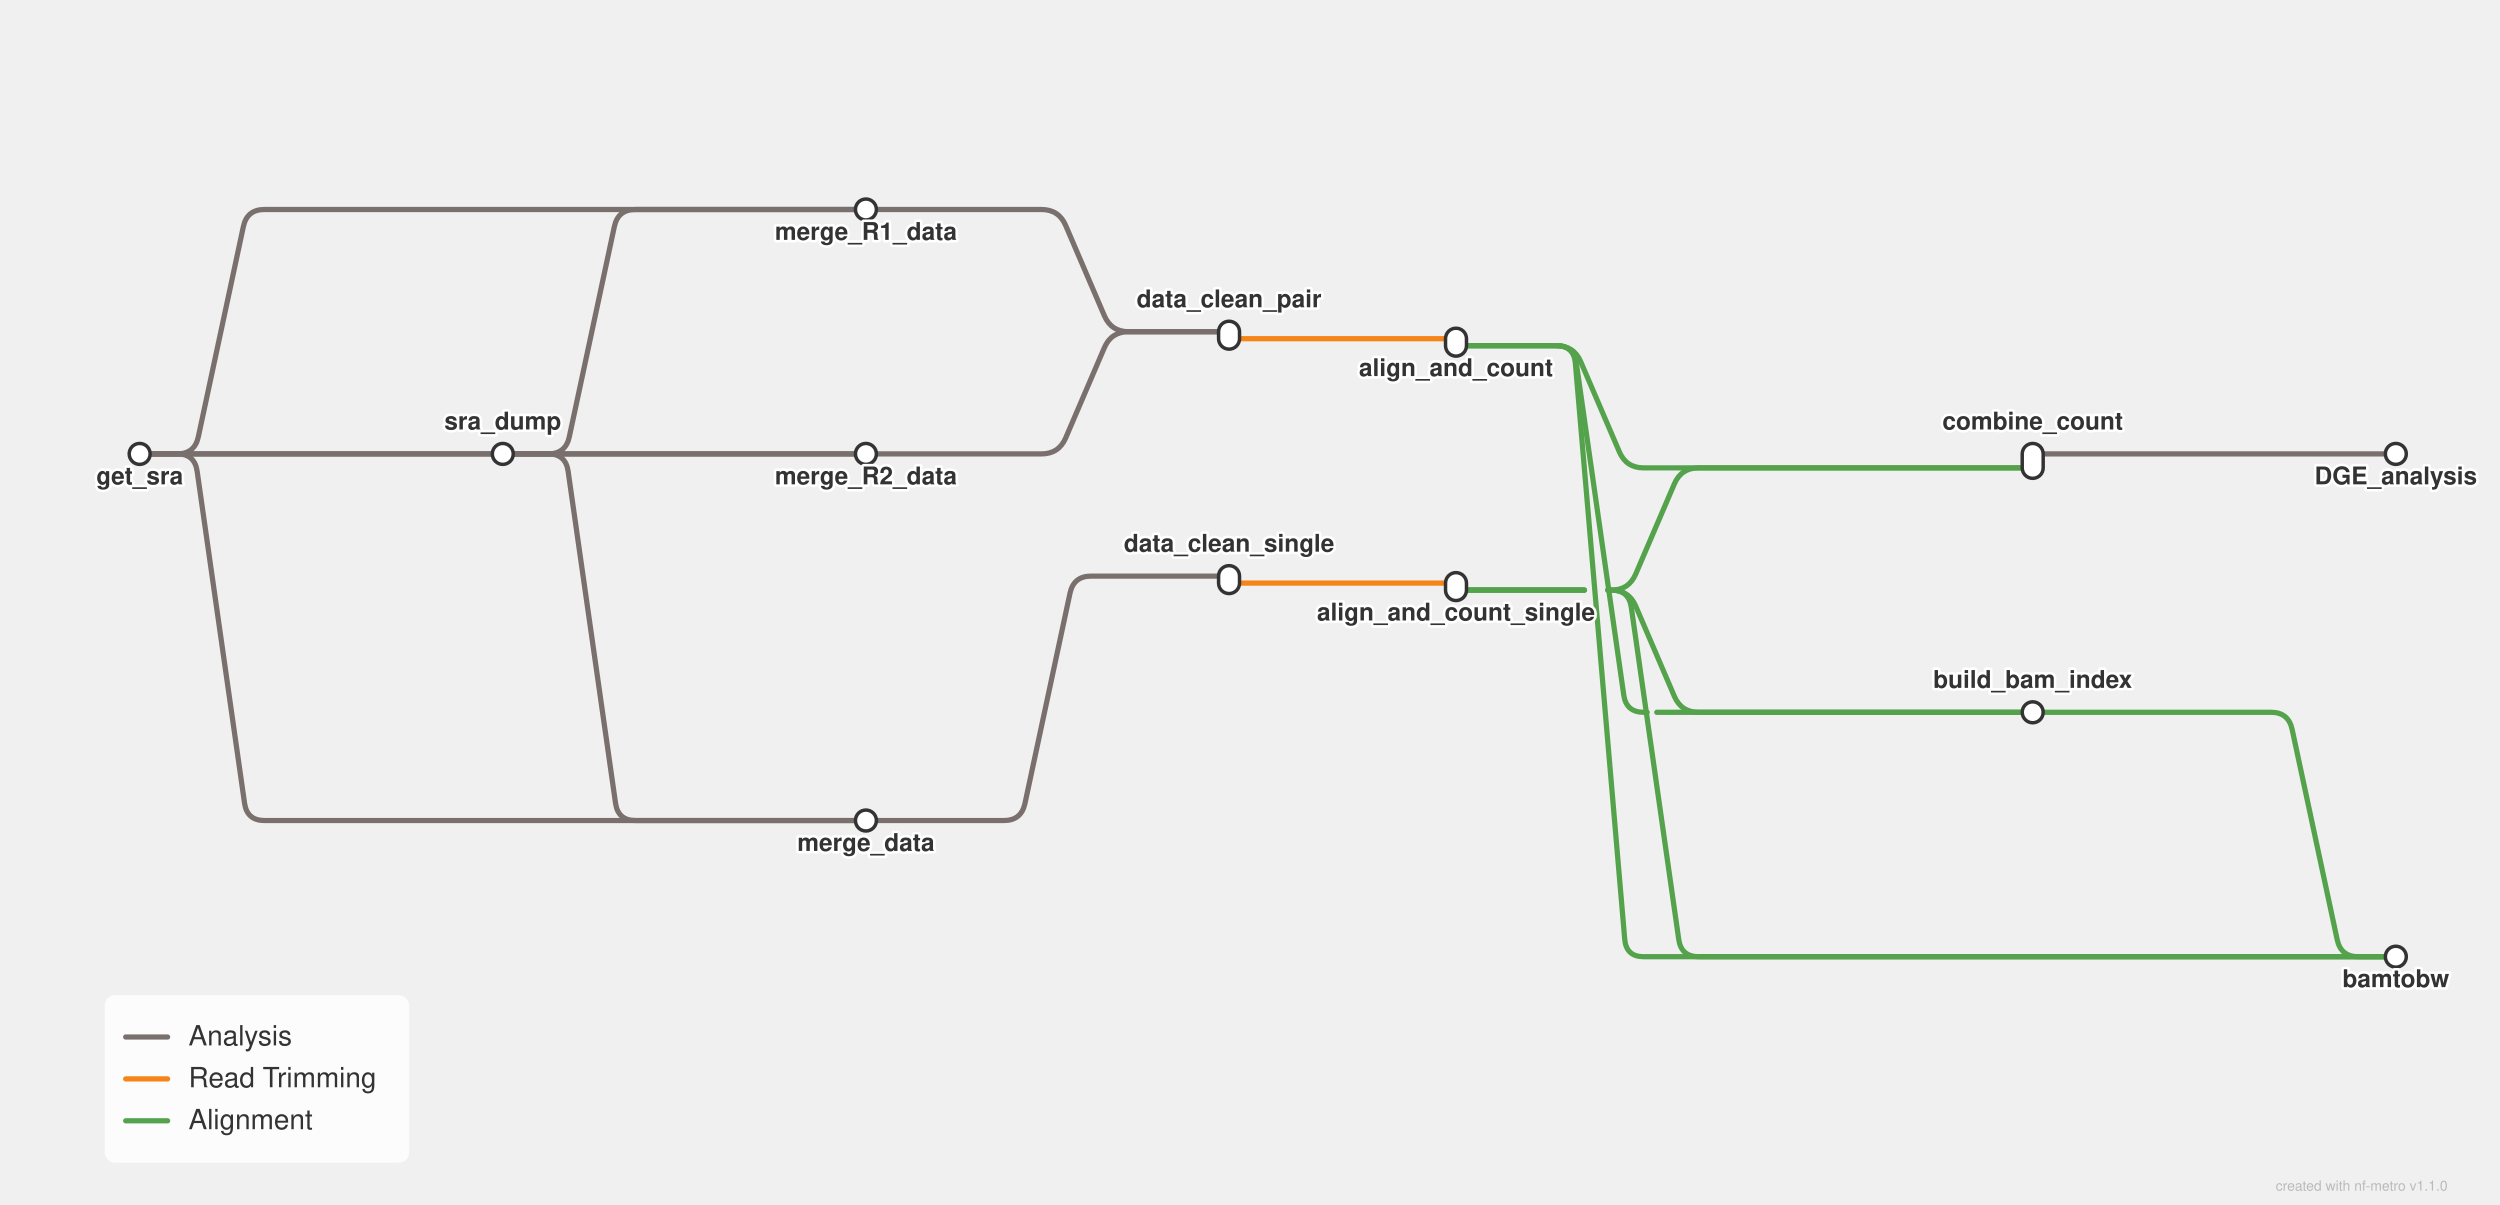
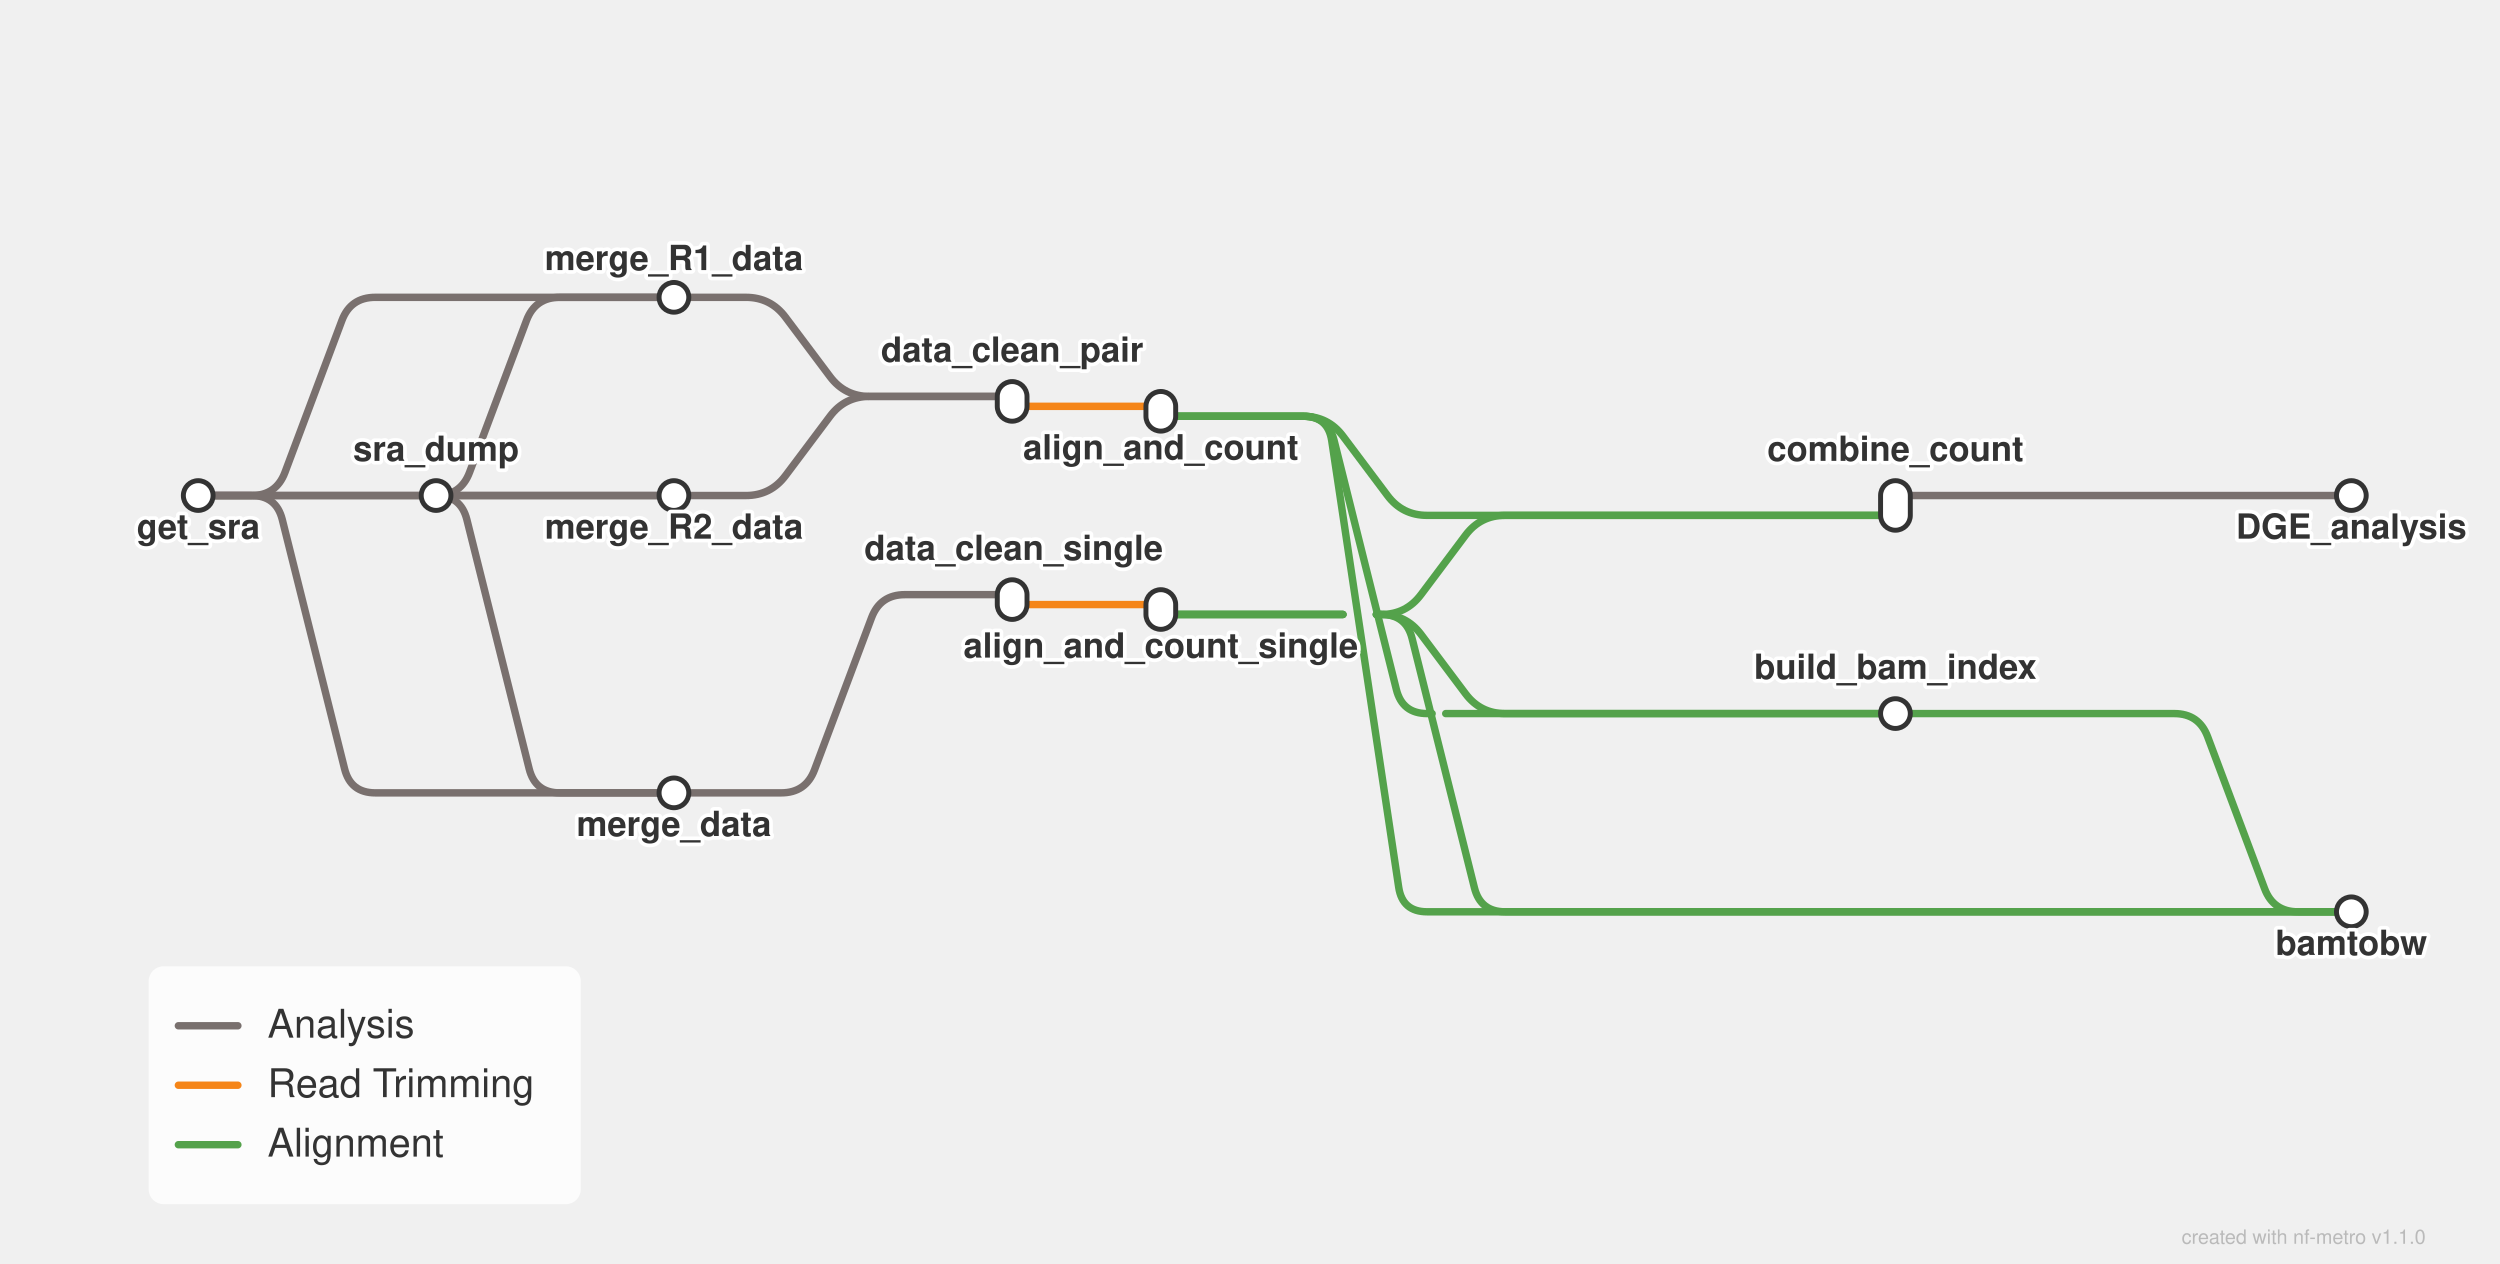
- <svg xmlns="http://www.w3.org/2000/svg" width="1432" height="690" viewBox="0 0 1432 690">
+ <svg xmlns="http://www.w3.org/2000/svg" width="1009" height="510" viewBox="0 0 1009 510">
  <defs>
</defs>
  <style>.nf-metro-title { fill: var(--nfm-map-title-color, #111111); }
.nf-metro-station-label { fill: var(--nfm-map-label-color, #333333); }
.nf-metro-section-box { fill: var(--nfm-map-section-fill, #ededed); stroke: var(--nfm-map-section-stroke, #e6e6e6); }
.nf-metro-section-label { fill: var(--nfm-map-section-label-color, #666666); }
.nf-metro-group-label { fill: var(--nfm-map-section-label-color, #666666); }
.nf-metro-group-underline { stroke: var(--nfm-map-section-label-color, #666666); }
.nf-metro-legend-bg { fill: var(--nfm-map-legend-bg, rgba(255, 255, 255, 0.8)); }
.nf-metro-legend-text { fill: var(--nfm-map-legend-text-color, #333333); }
.nf-metro-marker-stroke { stroke: var(--nfm-map-marker-stroke, #333333); }
.nf-metro-label-halo { fill: var(--nfm-map-bg, #ffffff); stroke: var(--nfm-map-bg, #ffffff); }</style>
  <style>@media (prefers-color-scheme: dark) {
    .nf-metro-section-label { fill: #d0d0d0; }
    .nf-metro-section-num-circle { fill: #777777; }
    .nf-metro-title { fill: #ffffff; }
}
</style>
-   <path d="M834.0,198.0 L891.5,198.0 Q901.5,198.0,902.914,207.899 L930.086,398.101 Q931.5,408.0,941.5,408.0 L943.5,408.0 M949.0,408.0 L1164.333,408.0" stroke="#54A24B" stroke-width="3.0" fill="none" stroke-linecap="round" stroke-linejoin="round" class="metro-line-align" data-line-id="align" />
-   <path d="M834.0,198.0 L891.5,198.0 Q901.5,198.0,902.354,207.963 L930.646,538.037 Q931.5,548.0,941.5,548.0 L1372.333,548.0" stroke="#54A24B" stroke-width="3.0" fill="none" stroke-linecap="round" stroke-linejoin="round" class="metro-line-align" data-line-id="align" />
-   <path d="M834.0,198.0 L891.5,198.0 Q901.5,198.0,905.439,207.191 L927.561,258.809 Q931.5,268.0,941.5,268.0 L1164.333,268.0" stroke="#54A24B" stroke-width="3.0" fill="none" stroke-linecap="round" stroke-linejoin="round" class="metro-line-align" data-line-id="align" />
-   <path d="M834.0,338.0 L907.5,338.0 M921.0,338.0 L923.0,338.0 Q933.0,338.0,936.939,347.191 L959.061,398.809 Q963.0,408.0,973.0,408.0 L1164.333,408.0" stroke="#54A24B" stroke-width="3.0" fill="none" stroke-linecap="round" stroke-linejoin="round" class="metro-line-align" data-line-id="align" />
-   <path d="M834.0,338.0 L907.5,338.0 M921.0,338.0 L923.0,338.0 Q933.0,338.0,934.414,347.899 L961.586,538.101 Q963.0,548.0,973.0,548.0 L1372.333,548.0" stroke="#54A24B" stroke-width="3.0" fill="none" stroke-linecap="round" stroke-linejoin="round" class="metro-line-align" data-line-id="align" />
-   <path d="M834.0,338.0 L907.5,338.0 M921.0,338.0 L923.0,338.0 Q933.0,338.0,936.939,328.809 L959.061,277.191 Q963.0,268.0,973.0,268.0 L1164.333,268.0" stroke="#54A24B" stroke-width="3.0" fill="none" stroke-linecap="round" stroke-linejoin="round" class="metro-line-align" data-line-id="align" />
-   <path d="M1164.333,408.0 L1300.833,408.0 Q1310.833,408.0,1312.929,417.778 L1338.738,538.222 Q1340.833,548.0,1350.833,548.0 L1372.333,548.0" stroke="#54A24B" stroke-width="3.0" fill="none" stroke-linecap="round" stroke-linejoin="round" class="metro-line-align" data-line-id="align" />
-   <path d="M704.0,194.0 L834.0,194.0" stroke="#F58518" stroke-width="3.0" stroke-linecap="round" class="metro-line-trim" data-line-id="trim" />
-   <path d="M704.0,334.0 L834.0,334.0" stroke="#F58518" stroke-width="3.0" stroke-linecap="round" class="metro-line-trim" data-line-id="trim" />
-   <path d="M80.0,260.0 L288.0,260.0" stroke="#79706E" stroke-width="3.0" stroke-linecap="round" class="metro-line-generic" data-line-id="generic" />
-   <path d="M80.0,260.0 L101.5,260.0 Q111.5,260.0,113.595,250.222 L139.405,129.778 Q141.5,120.0,151.5,120.0 L496.0,120.0" stroke="#79706E" stroke-width="3.0" fill="none" stroke-linecap="round" stroke-linejoin="round" class="metro-line-generic" data-line-id="generic" />
-   <path d="M80.0,260.0 L496.0,260.0" stroke="#79706E" stroke-width="3.0" stroke-linecap="round" class="metro-line-generic" data-line-id="generic" />
-   <path d="M80.0,260.0 L101.5,260.0 Q111.5,260.0,112.914,269.899 L140.086,460.101 Q141.5,470.0,151.5,470.0 L496.0,470.0" stroke="#79706E" stroke-width="3.0" fill="none" stroke-linecap="round" stroke-linejoin="round" class="metro-line-generic" data-line-id="generic" />
-   <path d="M288.0,260.0 L314.0,260.0 Q324.0,260.0,326.095,250.222 L351.905,129.778 Q354.0,120.0,364.0,120.0 L496.0,120.0" stroke="#79706E" stroke-width="3.0" fill="none" stroke-linecap="round" stroke-linejoin="round" class="metro-line-generic" data-line-id="generic" />
-   <path d="M288.0,260.0 L496.0,260.0" stroke="#79706E" stroke-width="3.0" stroke-linecap="round" class="metro-line-generic" data-line-id="generic" />
-   <path d="M288.0,260.0 L314.0,260.0 Q324.0,260.0,325.414,269.899 L352.586,460.101 Q354.0,470.0,364.0,470.0 L496.0,470.0" stroke="#79706E" stroke-width="3.0" fill="none" stroke-linecap="round" stroke-linejoin="round" class="metro-line-generic" data-line-id="generic" />
-   <path d="M496.0,120.0 L596.5,120.0 Q606.5,120.0,610.439,129.191 L632.561,180.809 Q636.5,190.0,646.5,190.0 L704.0,190.0" stroke="#79706E" stroke-width="3.0" fill="none" stroke-linecap="round" stroke-linejoin="round" class="metro-line-generic" data-line-id="generic" />
-   <path d="M496.0,260.0 L596.5,260.0 Q606.5,260.0,610.439,250.809 L632.561,199.191 Q636.5,190.0,646.5,190.0 L704.0,190.0" stroke="#79706E" stroke-width="3.0" fill="none" stroke-linecap="round" stroke-linejoin="round" class="metro-line-generic" data-line-id="generic" />
-   <path d="M496.0,470.0 L575.0,470.0 Q585.0,470.0,587.095,460.222 L612.905,339.778 Q615.0,330.0,625.0,330.0 L704.0,330.0" stroke="#79706E" stroke-width="3.0" fill="none" stroke-linecap="round" stroke-linejoin="round" class="metro-line-generic" data-line-id="generic" />
-   <path d="M1164.333,260.0 L1372.333,260.0" stroke="#79706E" stroke-width="3.0" stroke-linecap="round" class="metro-line-generic" data-line-id="generic" />
-   <g class="nf-metro-station-group" data-node-id="n0" data-node-cx="80.0" data-node-cy="260.0" data-node-r="6.0" data-node-groups="generic" data-node-w="12.0" data-node-h="12.0" data-node-rx="6.0">
-     <rect x="74.0" y="254.0" width="12.0" height="12.0" rx="6.0" ry="6.0" fill="#ffffff" stroke="#333333" stroke-width="2.0" class="nf-metro-station" data-station-id="n0" data-station-lines="generic" data-station-label="get_sra" />
+   <path d="M468.5,168.0 L526.0,168.0 Q536.0,168.0,538.425,177.701 L563.575,278.299 Q566.0,288.0,576.0,288.0 L578.0,288.0 M583.5,288.0 L765.0,288.0" stroke="#54A24B" stroke-width="3.0" fill="none" stroke-linecap="round" stroke-linejoin="round" class="metro-line-align" data-line-id="align" />
+   <path d="M468.5,168.0 L526.0,168.0 Q536.0,168.0,537.483,177.889 L564.517,358.111 Q566.0,368.0,576.0,368.0 L949.0,368.0" stroke="#54A24B" stroke-width="3.0" fill="none" stroke-linecap="round" stroke-linejoin="round" class="metro-line-align" data-line-id="align" />
+   <path d="M468.5,168.0 L526.0,168.0 Q536.0,168.0,542.0,176.0 L560.0,200.0 Q566.0,208.0,576.0,208.0 L765.0,208.0" stroke="#54A24B" stroke-width="3.0" fill="none" stroke-linecap="round" stroke-linejoin="round" class="metro-line-align" data-line-id="align" />
+   <path d="M468.5,248.0 L542.0,248.0 M555.5,248.0 L557.5,248.0 Q567.5,248.0,573.5,256.0 L591.5,280.0 Q597.5,288.0,607.5,288.0 L765.0,288.0" stroke="#54A24B" stroke-width="3.0" fill="none" stroke-linecap="round" stroke-linejoin="round" class="metro-line-align" data-line-id="align" />
+   <path d="M468.5,248.0 L542.0,248.0 M555.5,248.0 L557.5,248.0 Q567.5,248.0,569.925,257.701 L595.075,358.299 Q597.5,368.0,607.5,368.0 L949.0,368.0" stroke="#54A24B" stroke-width="3.0" fill="none" stroke-linecap="round" stroke-linejoin="round" class="metro-line-align" data-line-id="align" />
+   <path d="M468.5,248.0 L542.0,248.0 M555.5,248.0 L557.5,248.0 Q567.5,248.0,573.5,240.0 L591.5,216.0 Q597.5,208.0,607.5,208.0 L765.0,208.0" stroke="#54A24B" stroke-width="3.0" fill="none" stroke-linecap="round" stroke-linejoin="round" class="metro-line-align" data-line-id="align" />
+   <path d="M765.0,288.0 L877.5,288.0 Q887.5,288.0,891.011,297.363 L913.989,358.637 Q917.5,368.0,927.5,368.0 L949.0,368.0" stroke="#54A24B" stroke-width="3.0" fill="none" stroke-linecap="round" stroke-linejoin="round" class="metro-line-align" data-line-id="align" />
+   <path d="M408.5,164.0 L468.5,164.0" stroke="#F58518" stroke-width="3.0" stroke-linecap="round" class="metro-line-trim" data-line-id="trim" />
+   <path d="M408.5,244.0 L468.5,244.0" stroke="#F58518" stroke-width="3.0" stroke-linecap="round" class="metro-line-trim" data-line-id="trim" />
+   <path d="M80.0,200.0 L176.0,200.0" stroke="#79706E" stroke-width="3.0" stroke-linecap="round" class="metro-line-generic" data-line-id="generic" />
+   <path d="M80.0,200.0 L101.5,200.0 Q111.5,200.0,115.011,190.637 L137.989,129.363 Q141.5,120.0,151.5,120.0 L272.0,120.0" stroke="#79706E" stroke-width="3.0" fill="none" stroke-linecap="round" stroke-linejoin="round" class="metro-line-generic" data-line-id="generic" />
+   <path d="M80.0,200.0 L272.0,200.0" stroke="#79706E" stroke-width="3.0" stroke-linecap="round" class="metro-line-generic" data-line-id="generic" />
+   <path d="M80.0,200.0 L101.5,200.0 Q111.5,200.0,113.925,209.701 L139.075,310.299 Q141.5,320.0,151.5,320.0 L272.0,320.0" stroke="#79706E" stroke-width="3.0" fill="none" stroke-linecap="round" stroke-linejoin="round" class="metro-line-generic" data-line-id="generic" />
+   <path d="M176.0,200.0 L176.0,200.0 Q186.0,200.0,189.511,190.637 L212.489,129.363 Q216.0,120.0,226.0,120.0 L272.0,120.0" stroke="#79706E" stroke-width="3.0" fill="none" stroke-linecap="round" stroke-linejoin="round" class="metro-line-generic" data-line-id="generic" />
+   <path d="M176.0,200.0 L272.0,200.0" stroke="#79706E" stroke-width="3.0" stroke-linecap="round" class="metro-line-generic" data-line-id="generic" />
+   <path d="M176.0,200.0 L176.0,200.0 Q186.0,200.0,188.425,209.701 L213.575,310.299 Q216.0,320.0,226.0,320.0 L272.0,320.0" stroke="#79706E" stroke-width="3.0" fill="none" stroke-linecap="round" stroke-linejoin="round" class="metro-line-generic" data-line-id="generic" />
+   <path d="M272.0,120.0 L301.0,120.0 Q311.0,120.0,317.0,128.0 L335.0,152.0 Q341.0,160.0,351.0,160.0 L408.5,160.0" stroke="#79706E" stroke-width="3.0" fill="none" stroke-linecap="round" stroke-linejoin="round" class="metro-line-generic" data-line-id="generic" />
+   <path d="M272.0,200.0 L301.0,200.0 Q311.0,200.0,317.0,192.0 L335.0,168.0 Q341.0,160.0,351.0,160.0 L408.5,160.0" stroke="#79706E" stroke-width="3.0" fill="none" stroke-linecap="round" stroke-linejoin="round" class="metro-line-generic" data-line-id="generic" />
+   <path d="M272.0,320.0 L315.25,320.0 Q325.25,320.0,328.761,310.637 L351.739,249.363 Q355.25,240.0,365.25,240.0 L408.5,240.0" stroke="#79706E" stroke-width="3.0" fill="none" stroke-linecap="round" stroke-linejoin="round" class="metro-line-generic" data-line-id="generic" />
+   <path d="M765.0,200.0 L949.0,200.0" stroke="#79706E" stroke-width="3.0" stroke-linecap="round" class="metro-line-generic" data-line-id="generic" />
+   <g class="nf-metro-station-group" data-node-id="n0" data-node-cx="80.0" data-node-cy="200.0" data-node-r="6.0" data-node-groups="generic" data-node-w="12.0" data-node-h="12.0" data-node-rx="6.0">
+     <rect x="74.0" y="194.0" width="12.0" height="12.0" rx="6.0" ry="6.0" fill="#ffffff" stroke="#333333" stroke-width="2.0" class="nf-metro-station" data-station-id="n0" data-station-lines="generic" data-station-label="get_sra" />
  </g>
-   <g class="nf-metro-station-group" data-node-id="n1" data-node-cx="288.0" data-node-cy="260.0" data-node-r="6.0" data-node-groups="generic" data-node-w="12.0" data-node-h="12.0" data-node-rx="6.0">
-     <rect x="282.0" y="254.0" width="12.0" height="12.0" rx="6.0" ry="6.0" fill="#ffffff" stroke="#333333" stroke-width="2.0" class="nf-metro-station" data-station-id="n1" data-station-lines="generic" data-station-label="sra_dump" />
+   <g class="nf-metro-station-group" data-node-id="n1" data-node-cx="176.0" data-node-cy="200.0" data-node-r="6.0" data-node-groups="generic" data-node-w="12.0" data-node-h="12.0" data-node-rx="6.0">
+     <rect x="170.0" y="194.0" width="12.0" height="12.0" rx="6.0" ry="6.0" fill="#ffffff" stroke="#333333" stroke-width="2.0" class="nf-metro-station" data-station-id="n1" data-station-lines="generic" data-station-label="sra_dump" />
  </g>
-   <g class="nf-metro-station-group" data-node-id="n2" data-node-cx="496.0" data-node-cy="120.0" data-node-r="6.0" data-node-groups="generic" data-node-w="12.0" data-node-h="12.0" data-node-rx="6.0">
-     <rect x="490.0" y="114.0" width="12.0" height="12.0" rx="6.0" ry="6.0" fill="#ffffff" stroke="#333333" stroke-width="2.0" class="nf-metro-station" data-station-id="n2" data-station-lines="generic" data-station-label="merge_R1_data" />
+   <g class="nf-metro-station-group" data-node-id="n2" data-node-cx="272.0" data-node-cy="120.0" data-node-r="6.0" data-node-groups="generic" data-node-w="12.0" data-node-h="12.0" data-node-rx="6.0">
+     <rect x="266.0" y="114.0" width="12.0" height="12.0" rx="6.0" ry="6.0" fill="#ffffff" stroke="#333333" stroke-width="2.0" class="nf-metro-station" data-station-id="n2" data-station-lines="generic" data-station-label="merge_R1_data" />
  </g>
-   <g class="nf-metro-station-group" data-node-id="n3" data-node-cx="496.0" data-node-cy="260.0" data-node-r="6.0" data-node-groups="generic" data-node-w="12.0" data-node-h="12.0" data-node-rx="6.0">
-     <rect x="490.0" y="254.0" width="12.0" height="12.0" rx="6.0" ry="6.0" fill="#ffffff" stroke="#333333" stroke-width="2.0" class="nf-metro-station" data-station-id="n3" data-station-lines="generic" data-station-label="merge_R2_data" />
+   <g class="nf-metro-station-group" data-node-id="n3" data-node-cx="272.0" data-node-cy="200.0" data-node-r="6.0" data-node-groups="generic" data-node-w="12.0" data-node-h="12.0" data-node-rx="6.0">
+     <rect x="266.0" y="194.0" width="12.0" height="12.0" rx="6.0" ry="6.0" fill="#ffffff" stroke="#333333" stroke-width="2.0" class="nf-metro-station" data-station-id="n3" data-station-lines="generic" data-station-label="merge_R2_data" />
  </g>
-   <g class="nf-metro-station-group" data-node-id="n4" data-node-cx="496.0" data-node-cy="470.0" data-node-r="6.0" data-node-groups="generic" data-node-w="12.0" data-node-h="12.0" data-node-rx="6.0">
-     <rect x="490.0" y="464.0" width="12.0" height="12.0" rx="6.0" ry="6.0" fill="#ffffff" stroke="#333333" stroke-width="2.0" class="nf-metro-station" data-station-id="n4" data-station-lines="generic" data-station-label="merge_data" />
+   <g class="nf-metro-station-group" data-node-id="n4" data-node-cx="272.0" data-node-cy="320.0" data-node-r="6.0" data-node-groups="generic" data-node-w="12.0" data-node-h="12.0" data-node-rx="6.0">
+     <rect x="266.0" y="314.0" width="12.0" height="12.0" rx="6.0" ry="6.0" fill="#ffffff" stroke="#333333" stroke-width="2.0" class="nf-metro-station" data-station-id="n4" data-station-lines="generic" data-station-label="merge_data" />
  </g>
-   <g class="nf-metro-station-group" data-node-id="n5" data-node-cx="704.0" data-node-cy="192.0" data-node-r="6.0" data-node-groups="generic,trim" data-node-w="12.0" data-node-h="16.0" data-node-rx="6.0">
-     <rect x="698.0" y="184.0" width="12.0" height="16.0" rx="6.0" ry="6.0" fill="#ffffff" stroke="#333333" stroke-width="2.0" class="nf-metro-station" data-station-id="n5" data-station-lines="generic,trim" data-station-label="data_clean_pair" />
+   <g class="nf-metro-station-group" data-node-id="n5" data-node-cx="408.5" data-node-cy="162.0" data-node-r="6.0" data-node-groups="generic,trim" data-node-w="12.0" data-node-h="16.0" data-node-rx="6.0">
+     <rect x="402.5" y="154.0" width="12.0" height="16.0" rx="6.0" ry="6.0" fill="#ffffff" stroke="#333333" stroke-width="2.0" class="nf-metro-station" data-station-id="n5" data-station-lines="generic,trim" data-station-label="data_clean_pair" />
  </g>
-   <g class="nf-metro-station-group" data-node-id="n6" data-node-cx="704.0" data-node-cy="332.0" data-node-r="6.0" data-node-groups="generic,trim" data-node-w="12.0" data-node-h="16.0" data-node-rx="6.0">
-     <rect x="698.0" y="324.0" width="12.0" height="16.0" rx="6.0" ry="6.0" fill="#ffffff" stroke="#333333" stroke-width="2.0" class="nf-metro-station" data-station-id="n6" data-station-lines="generic,trim" data-station-label="data_clean_single" />
+   <g class="nf-metro-station-group" data-node-id="n6" data-node-cx="408.5" data-node-cy="242.0" data-node-r="6.0" data-node-groups="generic,trim" data-node-w="12.0" data-node-h="16.0" data-node-rx="6.0">
+     <rect x="402.5" y="234.0" width="12.0" height="16.0" rx="6.0" ry="6.0" fill="#ffffff" stroke="#333333" stroke-width="2.0" class="nf-metro-station" data-station-id="n6" data-station-lines="generic,trim" data-station-label="data_clean_single" />
  </g>
-   <g class="nf-metro-station-group" data-node-id="n7" data-node-cx="834.0" data-node-cy="196.0" data-node-r="6.0" data-node-groups="align,trim" data-node-w="12.0" data-node-h="16.0" data-node-rx="6.0">
-     <rect x="828.0" y="188.0" width="12.0" height="16.0" rx="6.0" ry="6.0" fill="#ffffff" stroke="#333333" stroke-width="2.0" class="nf-metro-station" data-station-id="n7" data-station-lines="align,trim" data-station-label="align_and_count" />
+   <g class="nf-metro-station-group" data-node-id="n7" data-node-cx="468.5" data-node-cy="166.0" data-node-r="6.0" data-node-groups="align,trim" data-node-w="12.0" data-node-h="16.0" data-node-rx="6.0">
+     <rect x="462.5" y="158.0" width="12.0" height="16.0" rx="6.0" ry="6.0" fill="#ffffff" stroke="#333333" stroke-width="2.0" class="nf-metro-station" data-station-id="n7" data-station-lines="align,trim" data-station-label="align_and_count" />
  </g>
-   <g class="nf-metro-station-group" data-node-id="n8" data-node-cx="834.0" data-node-cy="336.0" data-node-r="6.0" data-node-groups="align,trim" data-node-w="12.0" data-node-h="16.0" data-node-rx="6.0">
-     <rect x="828.0" y="328.0" width="12.0" height="16.0" rx="6.0" ry="6.0" fill="#ffffff" stroke="#333333" stroke-width="2.0" class="nf-metro-station" data-station-id="n8" data-station-lines="align,trim" data-station-label="align_and_count_single" />
+   <g class="nf-metro-station-group" data-node-id="n8" data-node-cx="468.5" data-node-cy="246.0" data-node-r="6.0" data-node-groups="align,trim" data-node-w="12.0" data-node-h="16.0" data-node-rx="6.0">
+     <rect x="462.5" y="238.0" width="12.0" height="16.0" rx="6.0" ry="6.0" fill="#ffffff" stroke="#333333" stroke-width="2.0" class="nf-metro-station" data-station-id="n8" data-station-lines="align,trim" data-station-label="align_and_count_single" />
  </g>
-   <g class="nf-metro-station-group" data-node-id="n9" data-node-cx="1164.3" data-node-cy="408.0" data-node-r="6.0" data-node-groups="align" data-node-w="12.0" data-node-h="12.0" data-node-rx="6.0">
-     <rect x="1158.333" y="402.0" width="12.0" height="12.0" rx="6.0" ry="6.0" fill="#ffffff" stroke="#333333" stroke-width="2.0" class="nf-metro-station" data-station-id="n9" data-station-lines="align" data-station-label="build_bam_index" />
+   <g class="nf-metro-station-group" data-node-id="n9" data-node-cx="765.0" data-node-cy="288.0" data-node-r="6.0" data-node-groups="align" data-node-w="12.0" data-node-h="12.0" data-node-rx="6.0">
+     <rect x="759.0" y="282.0" width="12.0" height="12.0" rx="6.0" ry="6.0" fill="#ffffff" stroke="#333333" stroke-width="2.0" class="nf-metro-station" data-station-id="n9" data-station-lines="align" data-station-label="build_bam_index" />
  </g>
-   <g class="nf-metro-station-group" data-node-id="n10" data-node-cx="1372.3" data-node-cy="548.0" data-node-r="6.0" data-node-groups="align" data-node-w="12.0" data-node-h="12.0" data-node-rx="6.0">
-     <rect x="1366.333" y="542.0" width="12.0" height="12.0" rx="6.0" ry="6.0" fill="#ffffff" stroke="#333333" stroke-width="2.0" class="nf-metro-station" data-station-id="n10" data-station-lines="align" data-station-label="bamtobw" />
+   <g class="nf-metro-station-group" data-node-id="n10" data-node-cx="949.0" data-node-cy="368.0" data-node-r="6.0" data-node-groups="align" data-node-w="12.0" data-node-h="12.0" data-node-rx="6.0">
+     <rect x="943.0" y="362.0" width="12.0" height="12.0" rx="6.0" ry="6.0" fill="#ffffff" stroke="#333333" stroke-width="2.0" class="nf-metro-station" data-station-id="n10" data-station-lines="align" data-station-label="bamtobw" />
  </g>
-   <g class="nf-metro-station-group" data-node-id="n11" data-node-cx="1164.3" data-node-cy="264.0" data-node-r="6.0" data-node-groups="align,generic" data-node-w="12.0" data-node-h="20.0" data-node-rx="6.0">
-     <rect x="1158.333" y="254.0" width="12.0" height="20.0" rx="6.0" ry="6.0" fill="#ffffff" stroke="#333333" stroke-width="2.0" class="nf-metro-station" data-station-id="n11" data-station-lines="align,generic" data-station-label="combine_count" />
+   <g class="nf-metro-station-group" data-node-id="n11" data-node-cx="765.0" data-node-cy="204.0" data-node-r="6.0" data-node-groups="align,generic" data-node-w="12.0" data-node-h="20.0" data-node-rx="6.0">
+     <rect x="759.0" y="194.0" width="12.0" height="20.0" rx="6.0" ry="6.0" fill="#ffffff" stroke="#333333" stroke-width="2.0" class="nf-metro-station" data-station-id="n11" data-station-lines="align,generic" data-station-label="combine_count" />
  </g>
-   <g class="nf-metro-station-group" data-node-id="n12" data-node-cx="1372.3" data-node-cy="260.0" data-node-r="6.0" data-node-groups="generic" data-node-w="12.0" data-node-h="12.0" data-node-rx="6.0">
-     <rect x="1366.333" y="254.0" width="12.0" height="12.0" rx="6.0" ry="6.0" fill="#ffffff" stroke="#333333" stroke-width="2.0" class="nf-metro-station" data-station-id="n12" data-station-lines="generic" data-station-label="DGE_analysis" />
+   <g class="nf-metro-station-group" data-node-id="n12" data-node-cx="949.0" data-node-cy="200.0" data-node-r="6.0" data-node-groups="generic" data-node-w="12.0" data-node-h="12.0" data-node-rx="6.0">
+     <rect x="943.0" y="194.0" width="12.0" height="12.0" rx="6.0" ry="6.0" fill="#ffffff" stroke="#333333" stroke-width="2.0" class="nf-metro-station" data-station-id="n12" data-station-lines="generic" data-station-label="DGE_analysis" />
  </g>
-   <text x="80.0" y="271.0" font-size="14.0" fill="#ffffff" stroke="#ffffff" stroke-width="3.0" stroke-linejoin="round" font-family="'Helvetica Neue', Helvetica, Arial, sans-serif" font-weight="bold" aria-hidden="true" class="nf-metro-label-halo" text-anchor="middle" dominant-baseline="hanging">get_sra</text>
-   <text x="80.0" y="271.0" font-size="14.0" fill="#333333" font-family="'Helvetica Neue', Helvetica, Arial, sans-serif" font-weight="bold" text-anchor="middle" dominant-baseline="hanging" data-station-id="n0" class="nf-metro-station-label">get_sra</text>
-   <text x="288.0" y="246.0" font-size="14.0" fill="#ffffff" stroke="#ffffff" stroke-width="3.0" stroke-linejoin="round" font-family="'Helvetica Neue', Helvetica, Arial, sans-serif" font-weight="bold" aria-hidden="true" class="nf-metro-label-halo" text-anchor="middle" dominant-baseline="auto">sra_dump</text>
-   <text x="288.0" y="246.0" font-size="14.0" fill="#333333" font-family="'Helvetica Neue', Helvetica, Arial, sans-serif" font-weight="bold" text-anchor="middle" dominant-baseline="auto" data-station-id="n1" class="nf-metro-station-label">sra_dump</text>
-   <text x="496.0" y="131.0" font-size="14.0" fill="#ffffff" stroke="#ffffff" stroke-width="3.0" stroke-linejoin="round" font-family="'Helvetica Neue', Helvetica, Arial, sans-serif" font-weight="bold" aria-hidden="true" class="nf-metro-label-halo" text-anchor="middle" dominant-baseline="hanging">merge_R1_data</text>
-   <text x="496.0" y="131.0" font-size="14.0" fill="#333333" font-family="'Helvetica Neue', Helvetica, Arial, sans-serif" font-weight="bold" text-anchor="middle" dominant-baseline="hanging" data-station-id="n2" class="nf-metro-station-label">merge_R1_data</text>
-   <text x="496.0" y="271.0" font-size="14.0" fill="#ffffff" stroke="#ffffff" stroke-width="3.0" stroke-linejoin="round" font-family="'Helvetica Neue', Helvetica, Arial, sans-serif" font-weight="bold" aria-hidden="true" class="nf-metro-label-halo" text-anchor="middle" dominant-baseline="hanging">merge_R2_data</text>
-   <text x="496.0" y="271.0" font-size="14.0" fill="#333333" font-family="'Helvetica Neue', Helvetica, Arial, sans-serif" font-weight="bold" text-anchor="middle" dominant-baseline="hanging" data-station-id="n3" class="nf-metro-station-label">merge_R2_data</text>
-   <text x="496.0" y="481.0" font-size="14.0" fill="#ffffff" stroke="#ffffff" stroke-width="3.0" stroke-linejoin="round" font-family="'Helvetica Neue', Helvetica, Arial, sans-serif" font-weight="bold" aria-hidden="true" class="nf-metro-label-halo" text-anchor="middle" dominant-baseline="hanging">merge_data</text>
-   <text x="496.0" y="481.0" font-size="14.0" fill="#333333" font-family="'Helvetica Neue', Helvetica, Arial, sans-serif" font-weight="bold" text-anchor="middle" dominant-baseline="hanging" data-station-id="n4" class="nf-metro-station-label">merge_data</text>
-   <text x="704.0" y="176.0" font-size="14.0" fill="#ffffff" stroke="#ffffff" stroke-width="3.0" stroke-linejoin="round" font-family="'Helvetica Neue', Helvetica, Arial, sans-serif" font-weight="bold" aria-hidden="true" class="nf-metro-label-halo" text-anchor="middle" dominant-baseline="auto">data_clean_pair</text>
-   <text x="704.0" y="176.0" font-size="14.0" fill="#333333" font-family="'Helvetica Neue', Helvetica, Arial, sans-serif" font-weight="bold" text-anchor="middle" dominant-baseline="auto" data-station-id="n5" class="nf-metro-station-label">data_clean_pair</text>
-   <text x="704.0" y="316.0" font-size="14.0" fill="#ffffff" stroke="#ffffff" stroke-width="3.0" stroke-linejoin="round" font-family="'Helvetica Neue', Helvetica, Arial, sans-serif" font-weight="bold" aria-hidden="true" class="nf-metro-label-halo" text-anchor="middle" dominant-baseline="auto">data_clean_single</text>
-   <text x="704.0" y="316.0" font-size="14.0" fill="#333333" font-family="'Helvetica Neue', Helvetica, Arial, sans-serif" font-weight="bold" text-anchor="middle" dominant-baseline="auto" data-station-id="n6" class="nf-metro-station-label">data_clean_single</text>
-   <text x="834.0" y="209.0" font-size="14.0" fill="#ffffff" stroke="#ffffff" stroke-width="3.0" stroke-linejoin="round" font-family="'Helvetica Neue', Helvetica, Arial, sans-serif" font-weight="bold" aria-hidden="true" class="nf-metro-label-halo" text-anchor="middle" dominant-baseline="hanging">align_and_count</text>
-   <text x="834.0" y="209.0" font-size="14.0" fill="#333333" font-family="'Helvetica Neue', Helvetica, Arial, sans-serif" font-weight="bold" text-anchor="middle" dominant-baseline="hanging" data-station-id="n7" class="nf-metro-station-label">align_and_count</text>
-   <text x="834.0" y="349.0" font-size="14.0" fill="#ffffff" stroke="#ffffff" stroke-width="3.0" stroke-linejoin="round" font-family="'Helvetica Neue', Helvetica, Arial, sans-serif" font-weight="bold" aria-hidden="true" class="nf-metro-label-halo" text-anchor="middle" dominant-baseline="hanging">align_and_count_single</text>
-   <text x="834.0" y="349.0" font-size="14.0" fill="#333333" font-family="'Helvetica Neue', Helvetica, Arial, sans-serif" font-weight="bold" text-anchor="middle" dominant-baseline="hanging" data-station-id="n8" class="nf-metro-station-label">align_and_count_single</text>
-   <text x="1164.333" y="246.0" font-size="14.0" fill="#ffffff" stroke="#ffffff" stroke-width="3.0" stroke-linejoin="round" font-family="'Helvetica Neue', Helvetica, Arial, sans-serif" font-weight="bold" aria-hidden="true" class="nf-metro-label-halo" text-anchor="middle" dominant-baseline="auto">combine_count</text>
-   <text x="1164.333" y="246.0" font-size="14.0" fill="#333333" font-family="'Helvetica Neue', Helvetica, Arial, sans-serif" font-weight="bold" text-anchor="middle" dominant-baseline="auto" data-station-id="n11" class="nf-metro-station-label">combine_count</text>
-   <text x="1164.333" y="394.0" font-size="14.0" fill="#ffffff" stroke="#ffffff" stroke-width="3.0" stroke-linejoin="round" font-family="'Helvetica Neue', Helvetica, Arial, sans-serif" font-weight="bold" aria-hidden="true" class="nf-metro-label-halo" text-anchor="middle" dominant-baseline="auto">build_bam_index</text>
-   <text x="1164.333" y="394.0" font-size="14.0" fill="#333333" font-family="'Helvetica Neue', Helvetica, Arial, sans-serif" font-weight="bold" text-anchor="middle" dominant-baseline="auto" data-station-id="n9" class="nf-metro-station-label">build_bam_index</text>
-   <text x="1372.333" y="271.0" font-size="14.0" fill="#ffffff" stroke="#ffffff" stroke-width="3.0" stroke-linejoin="round" font-family="'Helvetica Neue', Helvetica, Arial, sans-serif" font-weight="bold" aria-hidden="true" class="nf-metro-label-halo" text-anchor="middle" dominant-baseline="hanging">DGE_analysis</text>
-   <text x="1372.333" y="271.0" font-size="14.0" fill="#333333" font-family="'Helvetica Neue', Helvetica, Arial, sans-serif" font-weight="bold" text-anchor="middle" dominant-baseline="hanging" data-station-id="n12" class="nf-metro-station-label">DGE_analysis</text>
-   <text x="1372.333" y="559.0" font-size="14.0" fill="#ffffff" stroke="#ffffff" stroke-width="3.0" stroke-linejoin="round" font-family="'Helvetica Neue', Helvetica, Arial, sans-serif" font-weight="bold" aria-hidden="true" class="nf-metro-label-halo" text-anchor="middle" dominant-baseline="hanging">bamtobw</text>
-   <text x="1372.333" y="559.0" font-size="14.0" fill="#333333" font-family="'Helvetica Neue', Helvetica, Arial, sans-serif" font-weight="bold" text-anchor="middle" dominant-baseline="hanging" data-station-id="n10" class="nf-metro-station-label">bamtobw</text>
-   <rect x="60.0" y="570.0" width="174.4" height="96.0" rx="6" ry="6" fill="rgba(255, 255, 255, 0.8)" class="nf-metro-legend-bg" />
-   <path d="M72.0,594.0 L96.0,594.0" stroke="#79706E" stroke-width="3.0" stroke-linecap="round" />
-   <text x="108.0" y="594.0" font-size="16.0" fill="#333333" font-family="'Helvetica Neue', Helvetica, Arial, sans-serif" dy="0.3em" class="nf-metro-legend-text">Analysis</text>
-   <path d="M72.0,618.0 L96.0,618.0" stroke="#F58518" stroke-width="3.0" stroke-linecap="round" />
-   <text x="108.0" y="618.0" font-size="16.0" fill="#333333" font-family="'Helvetica Neue', Helvetica, Arial, sans-serif" dy="0.3em" class="nf-metro-legend-text">Read Trimming</text>
-   <path d="M72.0,642.0 L96.0,642.0" stroke="#54A24B" stroke-width="3.0" stroke-linecap="round" />
-   <text x="108.0" y="642.0" font-size="16.0" fill="#333333" font-family="'Helvetica Neue', Helvetica, Arial, sans-serif" dy="0.3em" class="nf-metro-legend-text">Alignment</text>
-   <text x="1402.0" y="682.0" font-size="8" fill="rgba(150, 150, 150, 0.6)" font-family="'Helvetica Neue', Helvetica, Arial, sans-serif" text-anchor="end">created with nf-metro v1.1.0</text>
+   <text x="80.0" y="211.0" font-size="14.0" fill="#ffffff" stroke="#ffffff" stroke-width="3.0" stroke-linejoin="round" font-family="'Helvetica Neue', Helvetica, Arial, sans-serif" font-weight="bold" aria-hidden="true" class="nf-metro-label-halo" text-anchor="middle" dominant-baseline="hanging">get_sra</text>
+   <text x="80.0" y="211.0" font-size="14.0" fill="#333333" font-family="'Helvetica Neue', Helvetica, Arial, sans-serif" font-weight="bold" text-anchor="middle" dominant-baseline="hanging" data-station-id="n0" class="nf-metro-station-label">get_sra</text>
+   <text x="176.0" y="186.0" font-size="14.0" fill="#ffffff" stroke="#ffffff" stroke-width="3.0" stroke-linejoin="round" font-family="'Helvetica Neue', Helvetica, Arial, sans-serif" font-weight="bold" aria-hidden="true" class="nf-metro-label-halo" text-anchor="middle" dominant-baseline="auto">sra_dump</text>
+   <text x="176.0" y="186.0" font-size="14.0" fill="#333333" font-family="'Helvetica Neue', Helvetica, Arial, sans-serif" font-weight="bold" text-anchor="middle" dominant-baseline="auto" data-station-id="n1" class="nf-metro-station-label">sra_dump</text>
+   <text x="272.0" y="109.0" font-size="14.0" fill="#ffffff" stroke="#ffffff" stroke-width="3.0" stroke-linejoin="round" font-family="'Helvetica Neue', Helvetica, Arial, sans-serif" font-weight="bold" aria-hidden="true" class="nf-metro-label-halo" text-anchor="middle" dominant-baseline="auto">merge_R1_data</text>
+   <text x="272.0" y="109.0" font-size="14.0" fill="#333333" font-family="'Helvetica Neue', Helvetica, Arial, sans-serif" font-weight="bold" text-anchor="middle" dominant-baseline="auto" data-station-id="n2" class="nf-metro-station-label">merge_R1_data</text>
+   <text x="272.0" y="211.0" font-size="14.0" fill="#ffffff" stroke="#ffffff" stroke-width="3.0" stroke-linejoin="round" font-family="'Helvetica Neue', Helvetica, Arial, sans-serif" font-weight="bold" aria-hidden="true" class="nf-metro-label-halo" text-anchor="middle" dominant-baseline="hanging">merge_R2_data</text>
+   <text x="272.0" y="211.0" font-size="14.0" fill="#333333" font-family="'Helvetica Neue', Helvetica, Arial, sans-serif" font-weight="bold" text-anchor="middle" dominant-baseline="hanging" data-station-id="n3" class="nf-metro-station-label">merge_R2_data</text>
+   <text x="272.0" y="331.0" font-size="14.0" fill="#ffffff" stroke="#ffffff" stroke-width="3.0" stroke-linejoin="round" font-family="'Helvetica Neue', Helvetica, Arial, sans-serif" font-weight="bold" aria-hidden="true" class="nf-metro-label-halo" text-anchor="middle" dominant-baseline="hanging">merge_data</text>
+   <text x="272.0" y="331.0" font-size="14.0" fill="#333333" font-family="'Helvetica Neue', Helvetica, Arial, sans-serif" font-weight="bold" text-anchor="middle" dominant-baseline="hanging" data-station-id="n4" class="nf-metro-station-label">merge_data</text>
+   <text x="408.5" y="146.0" font-size="14.0" fill="#ffffff" stroke="#ffffff" stroke-width="3.0" stroke-linejoin="round" font-family="'Helvetica Neue', Helvetica, Arial, sans-serif" font-weight="bold" aria-hidden="true" class="nf-metro-label-halo" text-anchor="middle" dominant-baseline="auto">data_clean_pair</text>
+   <text x="408.5" y="146.0" font-size="14.0" fill="#333333" font-family="'Helvetica Neue', Helvetica, Arial, sans-serif" font-weight="bold" text-anchor="middle" dominant-baseline="auto" data-station-id="n5" class="nf-metro-station-label">data_clean_pair</text>
+   <text x="409.1" y="226.0" font-size="14.0" fill="#ffffff" stroke="#ffffff" stroke-width="3.0" stroke-linejoin="round" font-family="'Helvetica Neue', Helvetica, Arial, sans-serif" font-weight="bold" aria-hidden="true" class="nf-metro-label-halo" text-anchor="middle" dominant-baseline="auto">data_clean_single</text>
+   <text x="409.1" y="226.0" font-size="14.0" fill="#333333" font-family="'Helvetica Neue', Helvetica, Arial, sans-serif" font-weight="bold" text-anchor="middle" dominant-baseline="auto" data-station-id="n6" class="nf-metro-station-label">data_clean_single</text>
+   <text x="468.5" y="179.0" font-size="14.0" fill="#ffffff" stroke="#ffffff" stroke-width="3.0" stroke-linejoin="round" font-family="'Helvetica Neue', Helvetica, Arial, sans-serif" font-weight="bold" aria-hidden="true" class="nf-metro-label-halo" text-anchor="middle" dominant-baseline="hanging">align_and_count</text>
+   <text x="468.5" y="179.0" font-size="14.0" fill="#333333" font-family="'Helvetica Neue', Helvetica, Arial, sans-serif" font-weight="bold" text-anchor="middle" dominant-baseline="hanging" data-station-id="n7" class="nf-metro-station-label">align_and_count</text>
+   <text x="468.5" y="259.0" font-size="14.0" fill="#ffffff" stroke="#ffffff" stroke-width="3.0" stroke-linejoin="round" font-family="'Helvetica Neue', Helvetica, Arial, sans-serif" font-weight="bold" aria-hidden="true" class="nf-metro-label-halo" text-anchor="middle" dominant-baseline="hanging">align_and_count_single</text>
+   <text x="468.5" y="259.0" font-size="14.0" fill="#333333" font-family="'Helvetica Neue', Helvetica, Arial, sans-serif" font-weight="bold" text-anchor="middle" dominant-baseline="hanging" data-station-id="n8" class="nf-metro-station-label">align_and_count_single</text>
+   <text x="765.0" y="186.0" font-size="14.0" fill="#ffffff" stroke="#ffffff" stroke-width="3.0" stroke-linejoin="round" font-family="'Helvetica Neue', Helvetica, Arial, sans-serif" font-weight="bold" aria-hidden="true" class="nf-metro-label-halo" text-anchor="middle" dominant-baseline="auto">combine_count</text>
+   <text x="765.0" y="186.0" font-size="14.0" fill="#333333" font-family="'Helvetica Neue', Helvetica, Arial, sans-serif" font-weight="bold" text-anchor="middle" dominant-baseline="auto" data-station-id="n11" class="nf-metro-station-label">combine_count</text>
+   <text x="765.0" y="274.0" font-size="14.0" fill="#ffffff" stroke="#ffffff" stroke-width="3.0" stroke-linejoin="round" font-family="'Helvetica Neue', Helvetica, Arial, sans-serif" font-weight="bold" aria-hidden="true" class="nf-metro-label-halo" text-anchor="middle" dominant-baseline="auto">build_bam_index</text>
+   <text x="765.0" y="274.0" font-size="14.0" fill="#333333" font-family="'Helvetica Neue', Helvetica, Arial, sans-serif" font-weight="bold" text-anchor="middle" dominant-baseline="auto" data-station-id="n9" class="nf-metro-station-label">build_bam_index</text>
+   <text x="949.0" y="211.0" font-size="14.0" fill="#ffffff" stroke="#ffffff" stroke-width="3.0" stroke-linejoin="round" font-family="'Helvetica Neue', Helvetica, Arial, sans-serif" font-weight="bold" aria-hidden="true" class="nf-metro-label-halo" text-anchor="middle" dominant-baseline="hanging">DGE_analysis</text>
+   <text x="949.0" y="211.0" font-size="14.0" fill="#333333" font-family="'Helvetica Neue', Helvetica, Arial, sans-serif" font-weight="bold" text-anchor="middle" dominant-baseline="hanging" data-station-id="n12" class="nf-metro-station-label">DGE_analysis</text>
+   <text x="949.0" y="379.0" font-size="14.0" fill="#ffffff" stroke="#ffffff" stroke-width="3.0" stroke-linejoin="round" font-family="'Helvetica Neue', Helvetica, Arial, sans-serif" font-weight="bold" aria-hidden="true" class="nf-metro-label-halo" text-anchor="middle" dominant-baseline="hanging">bamtobw</text>
+   <text x="949.0" y="379.0" font-size="14.0" fill="#333333" font-family="'Helvetica Neue', Helvetica, Arial, sans-serif" font-weight="bold" text-anchor="middle" dominant-baseline="hanging" data-station-id="n10" class="nf-metro-station-label">bamtobw</text>
+   <rect x="60.0" y="390.0" width="174.4" height="96.0" rx="6" ry="6" fill="rgba(255, 255, 255, 0.8)" class="nf-metro-legend-bg" />
+   <path d="M72.0,414.0 L96.0,414.0" stroke="#79706E" stroke-width="3.0" stroke-linecap="round" />
+   <text x="108.0" y="414.0" font-size="16.0" fill="#333333" font-family="'Helvetica Neue', Helvetica, Arial, sans-serif" dy="0.3em" class="nf-metro-legend-text">Analysis</text>
+   <path d="M72.0,438.0 L96.0,438.0" stroke="#F58518" stroke-width="3.0" stroke-linecap="round" />
+   <text x="108.0" y="438.0" font-size="16.0" fill="#333333" font-family="'Helvetica Neue', Helvetica, Arial, sans-serif" dy="0.3em" class="nf-metro-legend-text">Read Trimming</text>
+   <path d="M72.0,462.0 L96.0,462.0" stroke="#54A24B" stroke-width="3.0" stroke-linecap="round" />
+   <text x="108.0" y="462.0" font-size="16.0" fill="#333333" font-family="'Helvetica Neue', Helvetica, Arial, sans-serif" dy="0.3em" class="nf-metro-legend-text">Alignment</text>
+   <text x="979.0" y="502.0" font-size="8" fill="rgba(150, 150, 150, 0.6)" font-family="'Helvetica Neue', Helvetica, Arial, sans-serif" text-anchor="end">created with nf-metro v1.1.0</text>
</svg>
